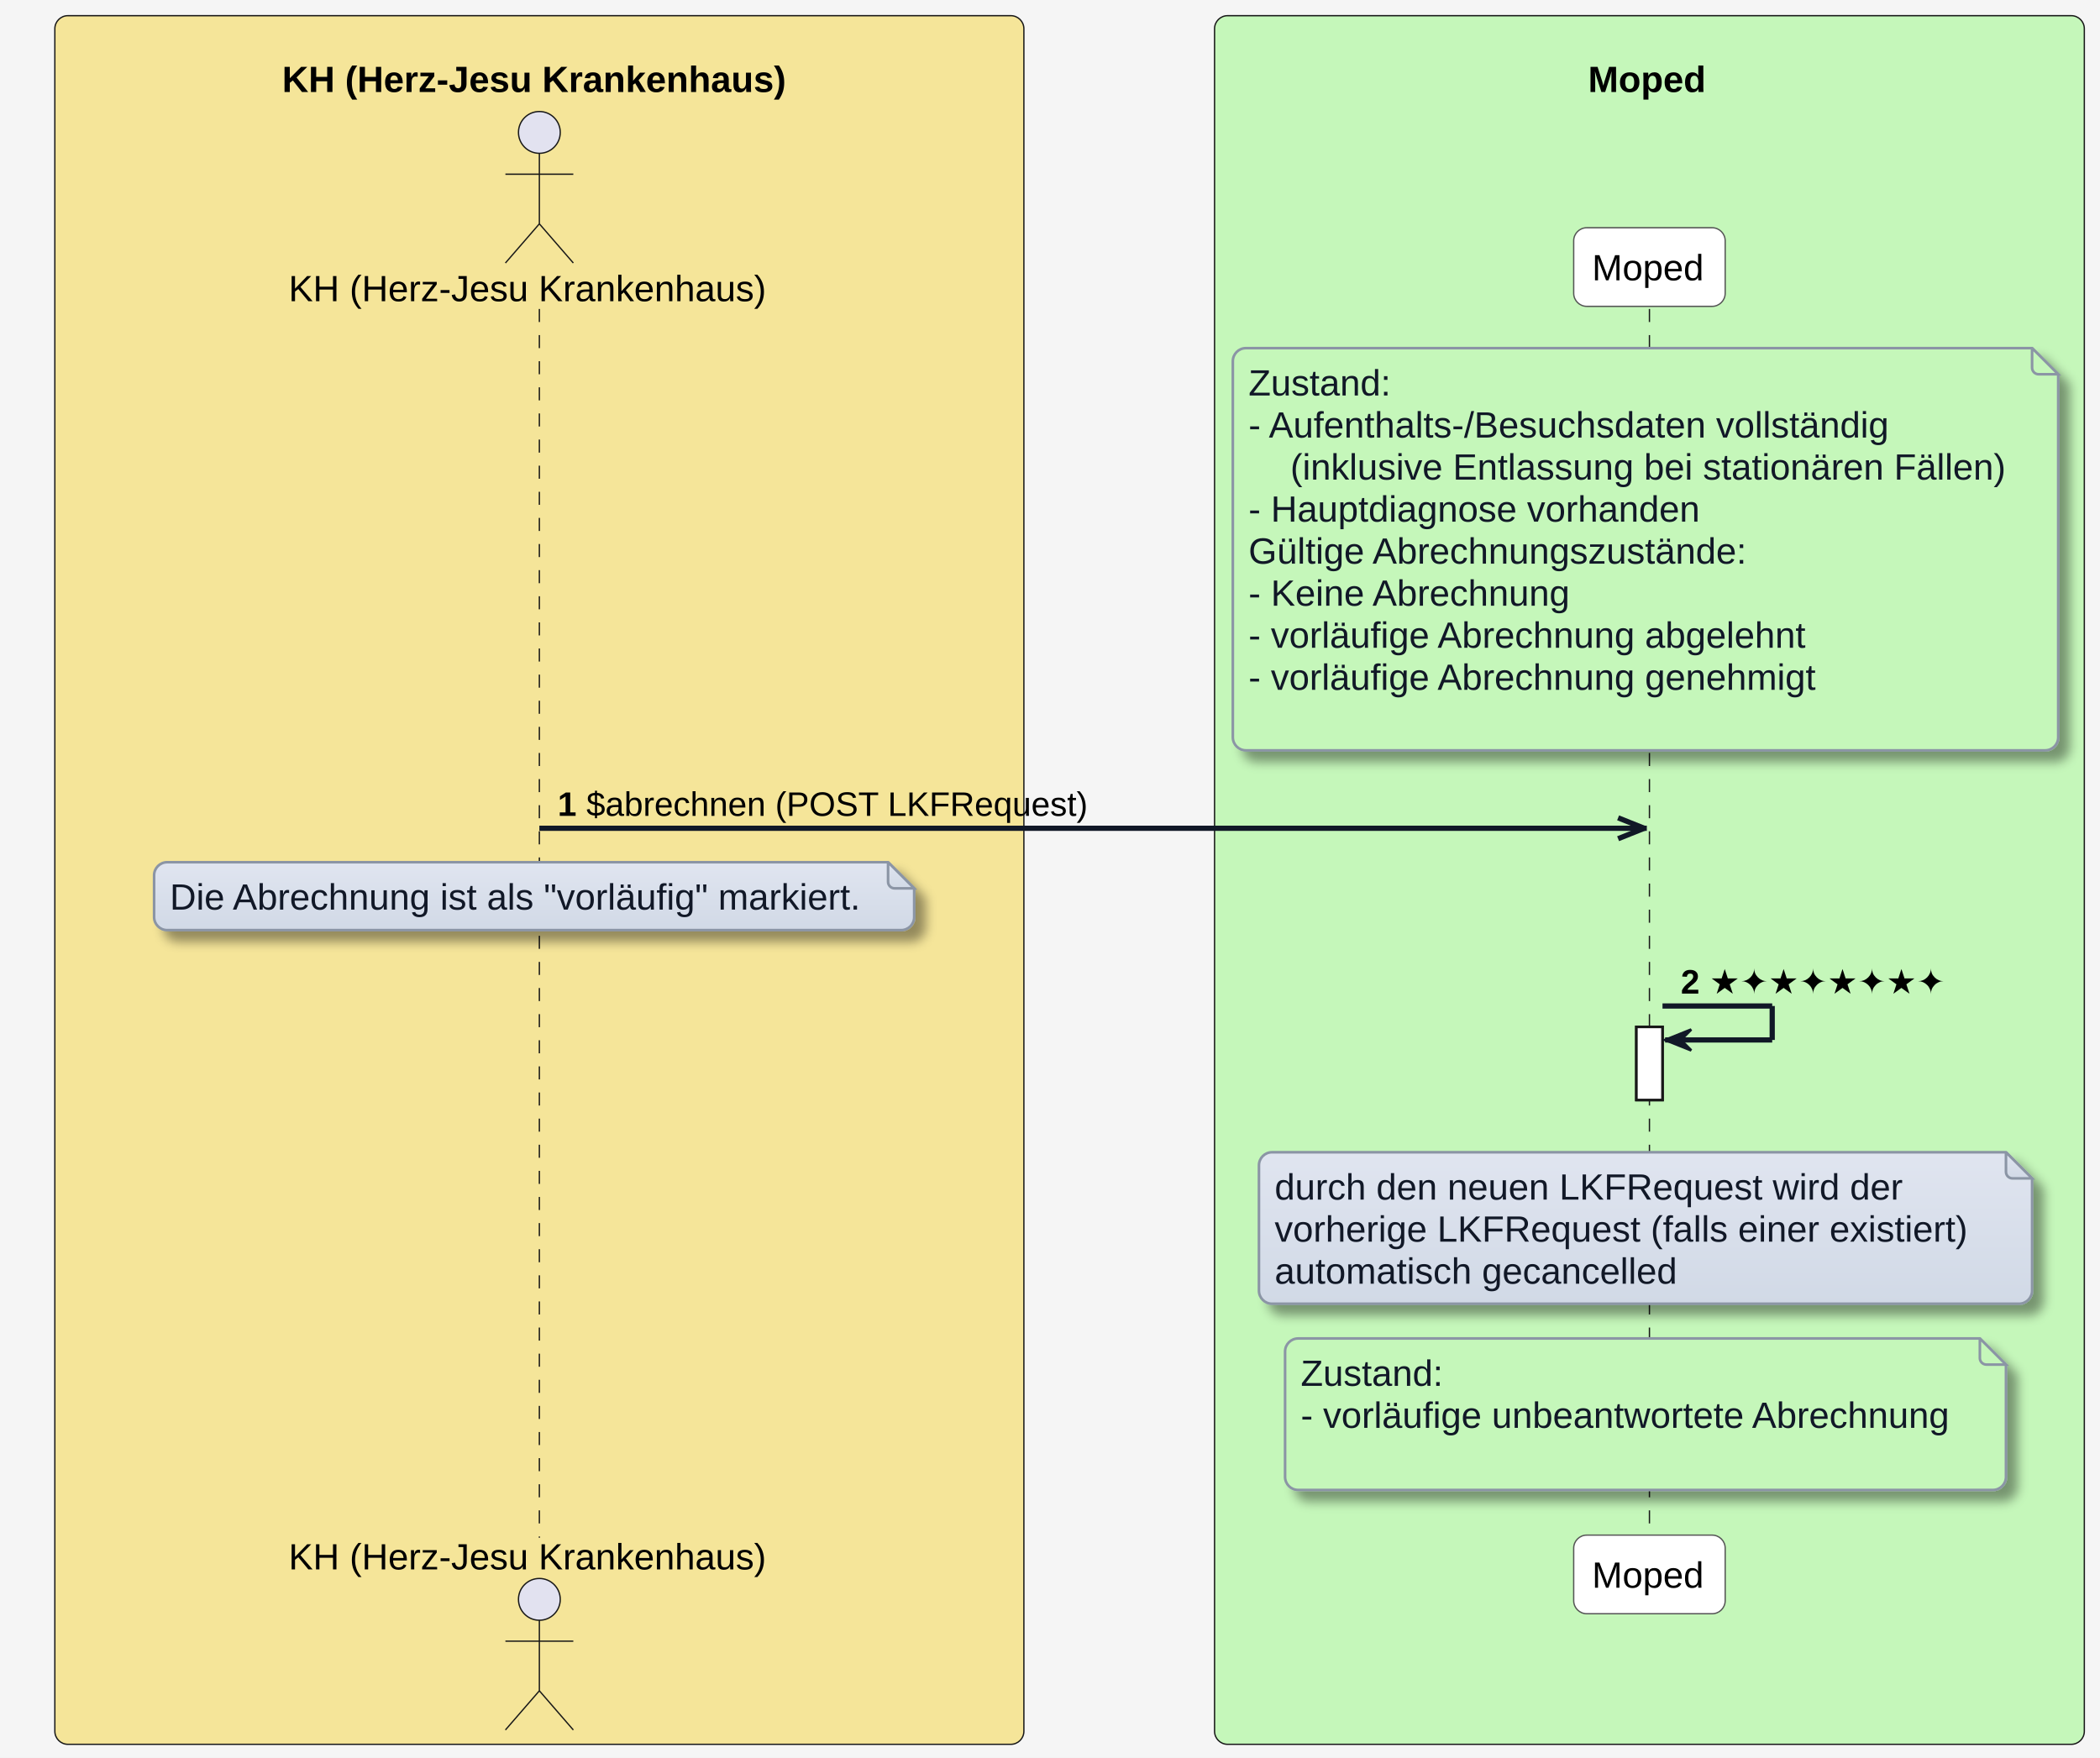
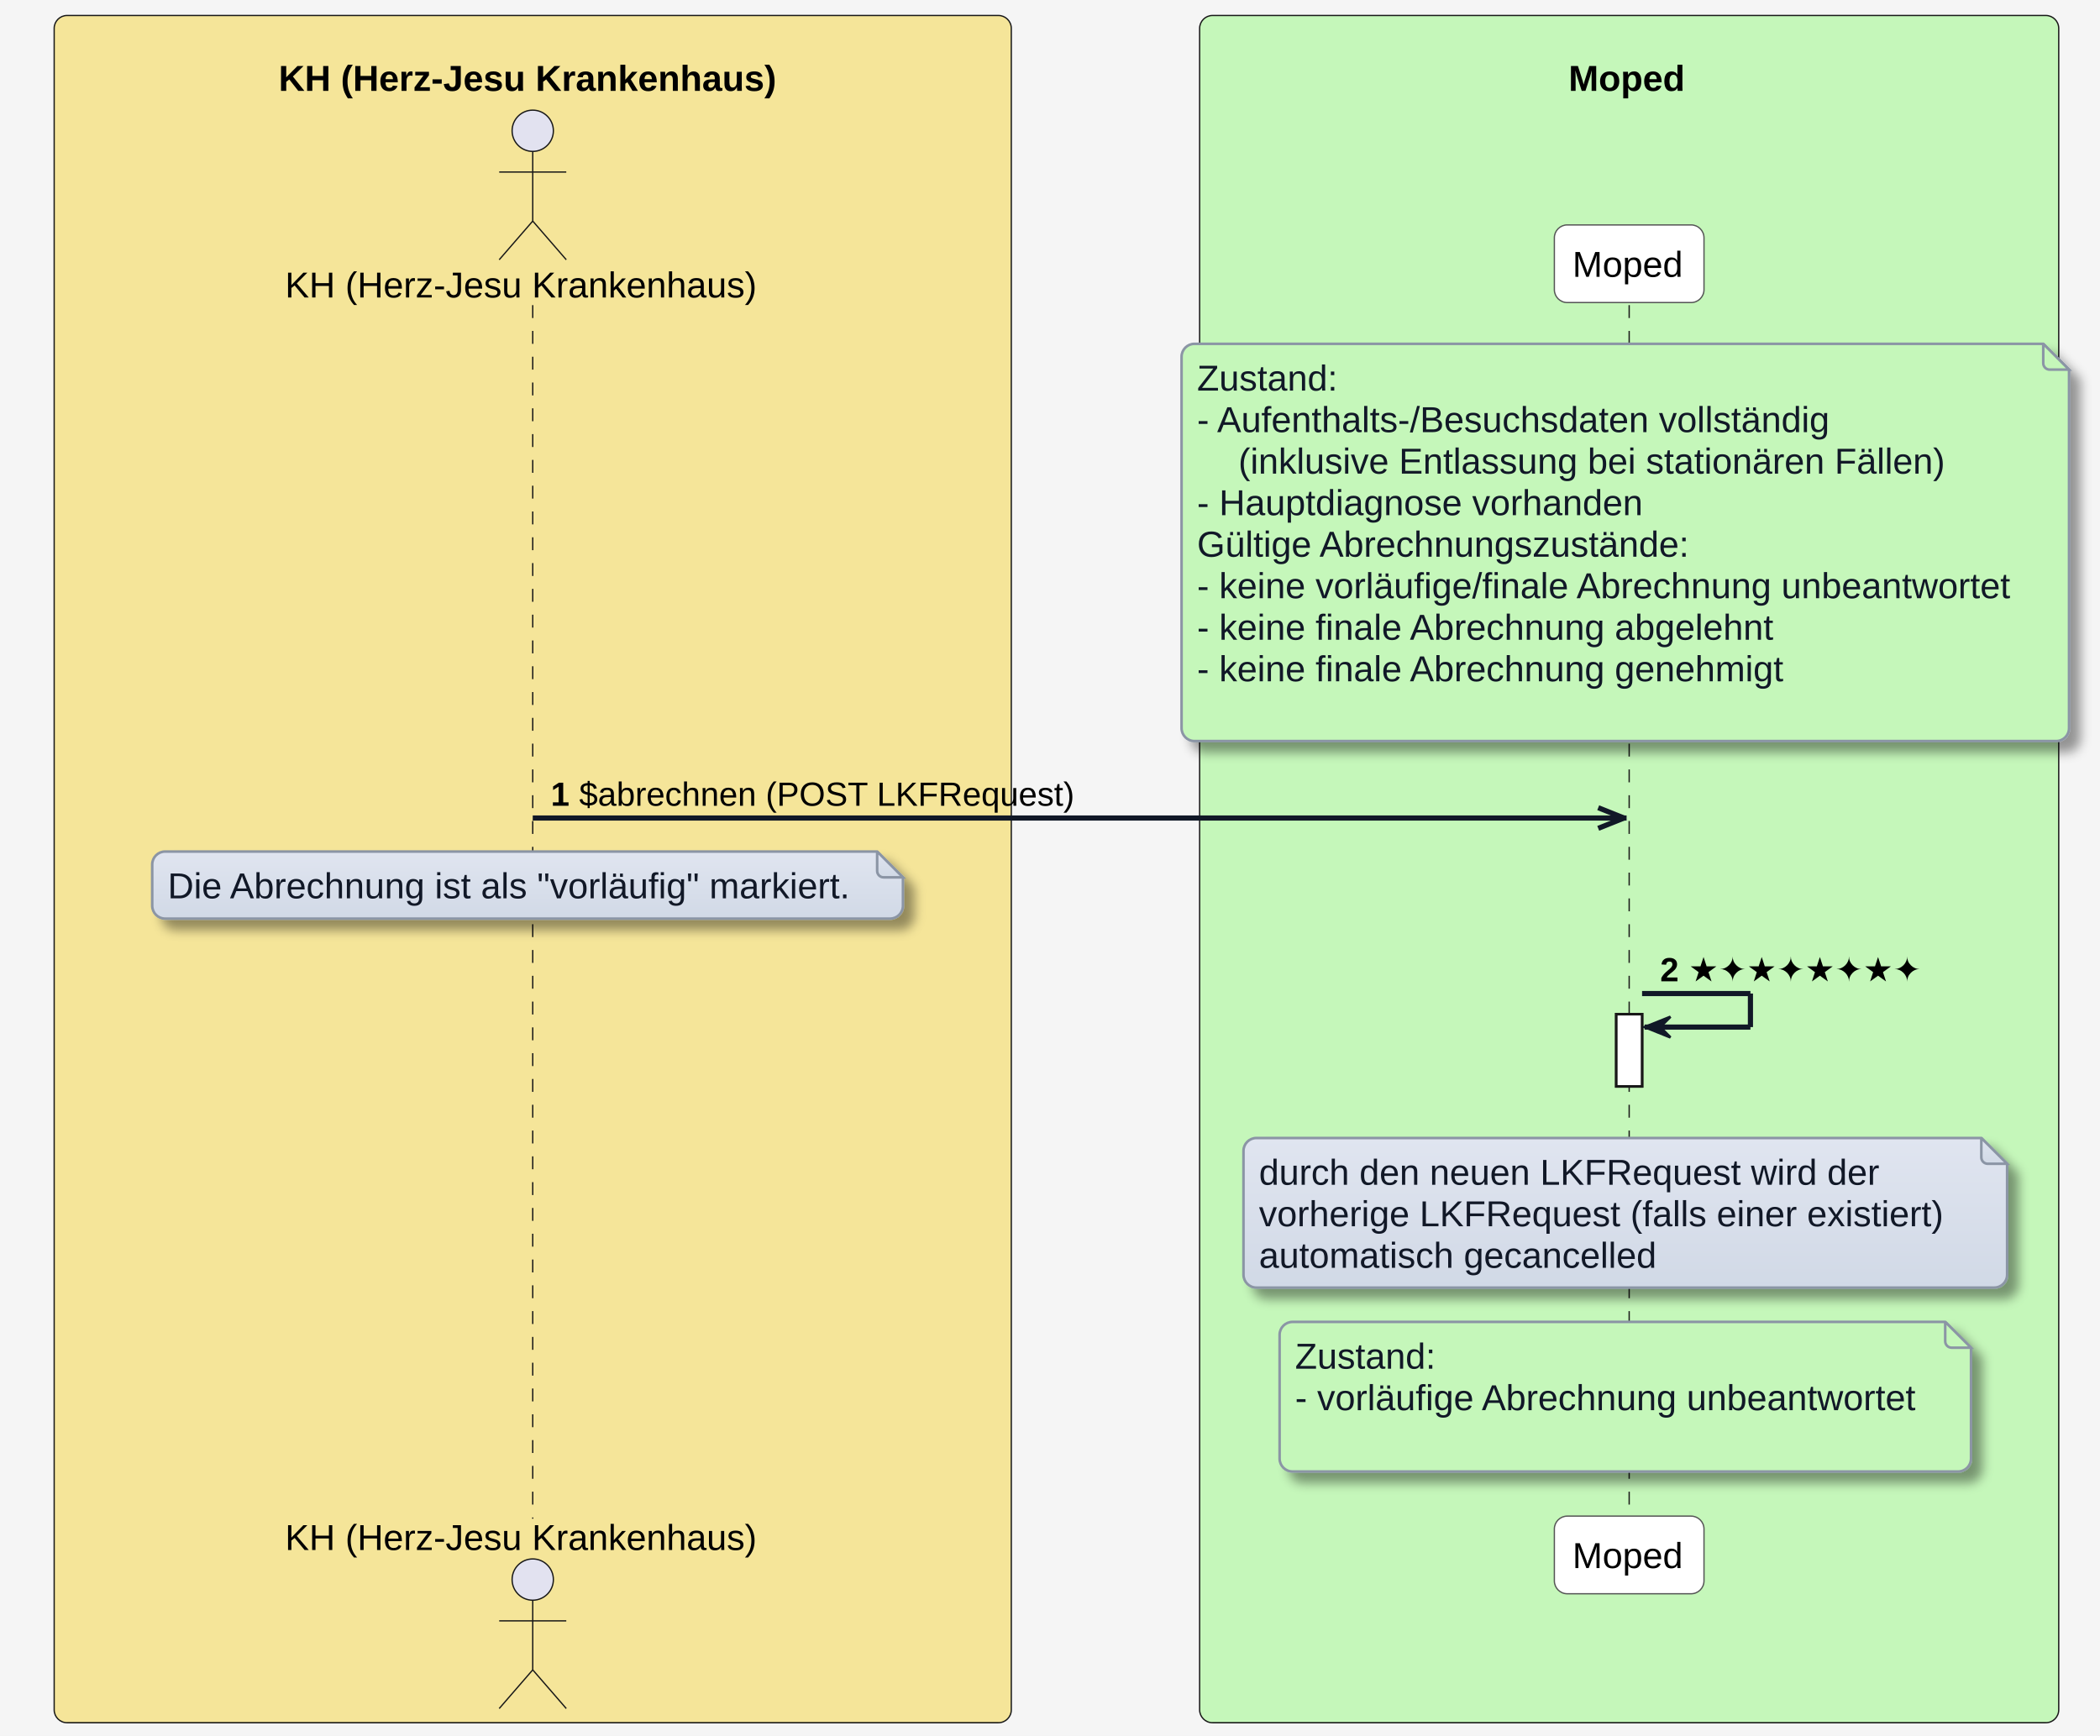
- <svg xmlns="http://www.w3.org/2000/svg" contentStyleType="text/css" height="673px" preserveAspectRatio="none" style="width:804px;height:673px;background:#F5F5F5;" version="1.1" viewBox="0 0 804 673" width="804px" zoomAndPan="magnify">
+ <svg xmlns="http://www.w3.org/2000/svg" contentStyleType="text/css" height="673px" preserveAspectRatio="none" style="width:814px;height:673px;background:#F5F5F5;" version="1.1" viewBox="0 0 814 673" width="814px" zoomAndPan="magnify">
  <defs>
-     <filter height="300%" id="f1rynegnbn4q3d" width="300%" x="-1" y="-1">
+     <filter height="300%" id="fqh6gzc2hy29b" width="300%" x="-1" y="-1">
      <feGaussianBlur result="blurOut" stdDeviation="2.0" />
      <feColorMatrix in="blurOut" result="blurOut2" type="matrix" values="0 0 0 0 0 0 0 0 0 0 0 0 0 0 0 0 0 0 .4 0" />
      <feOffset dx="4.0" dy="4.0" in="blurOut2" result="blurOut3" />
      <feBlend in="SourceGraphic" in2="blurOut3" mode="normal" />
    </filter>
-     <linearGradient id="g1rynegnbn4q3d0" x1="50%" x2="50%" y1="0%" y2="100%">
+     <linearGradient id="gqh6gzc2hy29b0" x1="50%" x2="50%" y1="0%" y2="100%">
      <stop offset="0%" stop-color="#E0E5F0" />
      <stop offset="100%" stop-color="#D1D9E6" />
    </linearGradient>
  </defs>
  <g>
-     <rect fill="#F5F5F5" height="673" style="stroke:none;stroke-width:1.0;" width="804" x="0" y="0" />
+     <rect fill="#F5F5F5" height="673" style="stroke:none;stroke-width:1.0;" width="814" x="0" y="0" />
    <rect fill="#F5E599" height="661.87" rx="5" ry="5" style="stroke:#181818;stroke-width:0.5;" width="371" x="21" y="6" />
    <text fill="#000000" font-family="Arial" font-size="14" font-weight="bold" lengthAdjust="spacing" textLength="4" x="24" y="19.132"> </text>
    <text fill="#000000" font-family="Arial" font-size="14" font-weight="bold" lengthAdjust="spacing" textLength="197" x="108" y="35.23">KH (Herz-Jesu Krankenhaus)</text>
    <rect fill="#C5F7BA" height="661.87" rx="5" ry="5" style="stroke:#181818;stroke-width:0.5;" width="333" x="465" y="6" />
    <text fill="#000000" font-family="Arial" font-size="14" font-weight="bold" lengthAdjust="spacing" textLength="4" x="468" y="19.132"> </text>
    <text fill="#000000" font-family="Arial" font-size="14" font-weight="bold" lengthAdjust="spacing" textLength="47" x="608" y="35.23">Moped</text>
    <rect fill="#FFFFFF" height="28" style="stroke:#181818;stroke-width:1.0;" width="10" x="626.5" y="393.18" />
    <line style="stroke:#181818;stroke-width:0.5;stroke-dasharray:5.0,5.0;" x1="206.5" x2="206.5" y1="118.296" y2="588.771" />
    <line style="stroke:#181818;stroke-width:0.5;stroke-dasharray:5.0,5.0;" x1="631.5" x2="631.5" y1="118.296" y2="588.771" />
    <text fill="#000000" font-family="Arial" font-size="14" lengthAdjust="spacing" textLength="186" x="110.5" y="115.329">KH (Herz-Jesu Krankenhaus)</text>
    <ellipse cx="206.5" cy="50.697" fill="#E2E2F0" rx="8" ry="8" style="stroke:#181818;stroke-width:0.5;" />
    <path d="M206.5,58.697 L206.5,85.697 M193.5,66.697 L219.5,66.697 M206.5,85.697 L193.5,100.697 M206.5,85.697 L219.5,100.697 " fill="none" style="stroke:#181818;stroke-width:0.5;" />
    <text fill="#000000" font-family="Arial" font-size="14" lengthAdjust="spacing" textLength="186" x="110.5" y="600.903">KH (Herz-Jesu Krankenhaus)</text>
    <ellipse cx="206.5" cy="612.37" fill="#E2E2F0" rx="8" ry="8" style="stroke:#181818;stroke-width:0.5;" />
    <path d="M206.5,620.37 L206.5,647.37 M193.5,628.37 L219.5,628.37 M206.5,647.37 L193.5,662.37 M206.5,647.37 L219.5,662.37 " fill="none" style="stroke:#181818;stroke-width:0.5;" />
    <rect fill="#FFFFFF" height="30.099" rx="5" ry="5" style="stroke:#555555;stroke-width:0.5;" width="58" x="602.5" y="87.197" />
    <text fill="#000000" font-family="Arial" font-size="14" lengthAdjust="spacing" textLength="44" x="609.5" y="107.329">Moped</text>
    <rect fill="#FFFFFF" height="30.099" rx="5" ry="5" style="stroke:#555555;stroke-width:0.5;" width="58" x="602.5" y="587.771" />
    <text fill="#000000" font-family="Arial" font-size="14" lengthAdjust="spacing" textLength="44" x="609.5" y="607.903">Moped</text>
    <rect fill="#FFFFFF" height="28" style="stroke:#181818;stroke-width:1.0;" width="10" x="626.5" y="393.18" />
-     <path d="M472,138.296 L472,282.296 A5,5 0 0 0 477,287.296 L783,287.296 A5,5 0 0 0 788,282.296 L788,143.296 L778,133.296 L477,133.296 A5,5 0 0 0 472,138.296 " fill="#C5F7BA" filter="url(#f1rynegnbn4q3d)" style="stroke:#8B95A5;stroke-width:1.0;" />
-     <path d="M778,133.296 L778,140.796 A2.5,2.5 0 0 0 780.5,143.296 L788,143.296 L778,133.296 " fill="#C5F7BA" style="stroke:#8B95A5;stroke-width:1.0;" />
-     <text fill="#111827" font-family="Arial" font-size="14" lengthAdjust="spacing" textLength="56" x="478" y="151.428">Zustand:</text>
-     <text fill="#111827" font-family="Arial" font-size="14" lengthAdjust="spacing" textLength="250" x="478" y="167.526">- Aufenthalts-/Besuchsdaten vollständig</text>
-     <text fill="#111827" font-family="Arial" font-size="14" lengthAdjust="spacing" textLength="279" x="494" y="183.625">(inklusive Entlassung bei stationären Fällen)</text>
-     <text fill="#111827" font-family="Arial" font-size="14" lengthAdjust="spacing" textLength="177" x="478" y="199.724">- Hauptdiagnose vorhanden</text>
-     <text fill="#111827" font-family="Arial" font-size="14" lengthAdjust="spacing" textLength="195" x="478" y="215.822">Gültige Abrechnungszustände:</text>
-     <text fill="#111827" font-family="Arial" font-size="14" lengthAdjust="spacing" textLength="126" x="478" y="231.921">- Keine Abrechnung</text>
-     <text fill="#111827" font-family="Arial" font-size="14" lengthAdjust="spacing" textLength="219" x="478" y="248.019">- vorläufige Abrechnung abgelehnt</text>
-     <text fill="#111827" font-family="Arial" font-size="14" lengthAdjust="spacing" textLength="223" x="478" y="264.118">- vorläufige Abrechnung genehmigt</text>
-     <text fill="#111827" font-family="Arial" font-size="14" lengthAdjust="spacing" textLength="4" x="478" y="280.217"> </text>
+     <path d="M458,138.296 L458,282.296 A5,5 0 0 0 463,287.296 L797,287.296 A5,5 0 0 0 802,282.296 L802,143.296 L792,133.296 L463,133.296 A5,5 0 0 0 458,138.296 " fill="#C5F7BA" filter="url(#fqh6gzc2hy29b)" style="stroke:#8B95A5;stroke-width:1.0;" />
+     <path d="M792,133.296 L792,140.796 A2.5,2.5 0 0 0 794.5,143.296 L802,143.296 L792,133.296 " fill="#C5F7BA" style="stroke:#8B95A5;stroke-width:1.0;" />
+     <text fill="#111827" font-family="Arial" font-size="14" lengthAdjust="spacing" textLength="56" x="464" y="151.428">Zustand:</text>
+     <text fill="#111827" font-family="Arial" font-size="14" lengthAdjust="spacing" textLength="250" x="464" y="167.526">- Aufenthalts-/Besuchsdaten vollständig</text>
+     <text fill="#111827" font-family="Arial" font-size="14" lengthAdjust="spacing" textLength="279" x="480" y="183.625">(inklusive Entlassung bei stationären Fällen)</text>
+     <text fill="#111827" font-family="Arial" font-size="14" lengthAdjust="spacing" textLength="177" x="464" y="199.724">- Hauptdiagnose vorhanden</text>
+     <text fill="#111827" font-family="Arial" font-size="14" lengthAdjust="spacing" textLength="195" x="464" y="215.822">Gültige Abrechnungszustände:</text>
+     <text fill="#111827" font-family="Arial" font-size="14" lengthAdjust="spacing" textLength="323" x="464" y="231.921">- keine vorläufige/finale Abrechnung unbeantwortet</text>
+     <text fill="#111827" font-family="Arial" font-size="14" lengthAdjust="spacing" textLength="229" x="464" y="248.019">- keine finale Abrechnung abgelehnt</text>
+     <text fill="#111827" font-family="Arial" font-size="14" lengthAdjust="spacing" textLength="233" x="464" y="264.118">- keine finale Abrechnung genehmigt</text>
+     <text fill="#111827" font-family="Arial" font-size="14" lengthAdjust="spacing" textLength="4" x="464" y="280.217"> </text>
    <line style="stroke:#111827;stroke-width:2.0;" x1="629.5" x2="619.5" y1="317.132" y2="313.132" />
    <line style="stroke:#111827;stroke-width:2.0;" x1="629.5" x2="619.5" y1="317.132" y2="321.132" />
    <line style="stroke:#111827;stroke-width:2.0;" x1="206.5" x2="630.5" y1="317.132" y2="317.132" />
    <text fill="#000000" font-family="Arial" font-size="13" font-weight="bold" lengthAdjust="spacing" textLength="7" x="213.5" y="312.377">1</text>
    <text fill="#000000" font-family="Arial" font-size="13" lengthAdjust="spacing" textLength="191" x="224.5" y="312.377">$abrechnen (POST LKFRequest)</text>
-     <path d="M59,335.132 L59,351.132 A5,5 0 0 0 64,356.132 L345,356.132 A5,5 0 0 0 350,351.132 L350,340.132 L340,330.132 L64,330.132 A5,5 0 0 0 59,335.132 " fill="url(#g1rynegnbn4q3d0)" filter="url(#f1rynegnbn4q3d)" style="stroke:#8B95A5;stroke-width:1.0;" />
-     <path d="M340,330.132 L340,337.632 A2.5,2.5 0 0 0 342.5,340.132 L350,340.132 L340,330.132 " fill="url(#g1rynegnbn4q3d0)" style="stroke:#8B95A5;stroke-width:1.0;" />
+     <path d="M59,335.132 L59,351.132 A5,5 0 0 0 64,356.132 L345,356.132 A5,5 0 0 0 350,351.132 L350,340.132 L340,330.132 L64,330.132 A5,5 0 0 0 59,335.132 " fill="url(#gqh6gzc2hy29b0)" filter="url(#fqh6gzc2hy29b)" style="stroke:#8B95A5;stroke-width:1.0;" />
+     <path d="M340,330.132 L340,337.632 A2.5,2.5 0 0 0 342.5,340.132 L350,340.132 L340,330.132 " fill="url(#gqh6gzc2hy29b0)" style="stroke:#8B95A5;stroke-width:1.0;" />
    <text fill="#111827" font-family="Arial" font-size="14" lengthAdjust="spacing" textLength="270" x="65" y="348.264">Die Abrechnung ist als "vorläufig" markiert.</text>
    <line style="stroke:#111827;stroke-width:2.0;" x1="636.5" x2="678.5" y1="385.18" y2="385.18" />
    <line style="stroke:#111827;stroke-width:2.0;" x1="678.5" x2="678.5" y1="385.18" y2="398.18" />
    <line style="stroke:#111827;stroke-width:2.0;" x1="637.5" x2="678.5" y1="398.18" y2="398.18" />
    <polygon fill="#111827" points="647.5,394.18,637.5,398.18,647.5,402.18,643.5,398.18" style="stroke:#111827;stroke-width:1.0;" />
    <text fill="#000000" font-family="Arial" font-size="13" font-weight="bold" lengthAdjust="spacing" textLength="7" x="643.5" y="380.425">2</text>
    <text fill="#000000" font-family="Arial" font-size="13" lengthAdjust="spacing" textLength="92" x="654.5" y="380.425">★✦★✦★✦★✦</text>
-     <path d="M482,446.18 L482,494.18 A5,5 0 0 0 487,499.18 L773,499.18 A5,5 0 0 0 778,494.18 L778,451.18 L768,441.18 L487,441.18 A5,5 0 0 0 482,446.18 " fill="url(#g1rynegnbn4q3d0)" filter="url(#f1rynegnbn4q3d)" style="stroke:#8B95A5;stroke-width:1.0;" />
-     <path d="M768,441.18 L768,448.68 A2.5,2.5 0 0 0 770.5,451.18 L778,451.18 L768,441.18 " fill="url(#g1rynegnbn4q3d0)" style="stroke:#8B95A5;stroke-width:1.0;" />
+     <path d="M482,446.18 L482,494.18 A5,5 0 0 0 487,499.18 L773,499.18 A5,5 0 0 0 778,494.18 L778,451.18 L768,441.18 L487,441.18 A5,5 0 0 0 482,446.18 " fill="url(#gqh6gzc2hy29b0)" filter="url(#fqh6gzc2hy29b)" style="stroke:#8B95A5;stroke-width:1.0;" />
+     <path d="M768,441.18 L768,448.68 A2.5,2.5 0 0 0 770.5,451.18 L778,451.18 L768,441.18 " fill="url(#gqh6gzc2hy29b0)" style="stroke:#8B95A5;stroke-width:1.0;" />
    <text fill="#111827" font-family="Arial" font-size="14" lengthAdjust="spacing" textLength="246" x="488" y="459.312">durch den neuen LKFRequest wird der</text>
    <text fill="#111827" font-family="Arial" font-size="14" lengthAdjust="spacing" textLength="271" x="488" y="475.41">vorherige LKFRequest (falls einer existiert)</text>
    <text fill="#111827" font-family="Arial" font-size="14" lengthAdjust="spacing" textLength="157" x="488" y="491.509">automatisch gecancelled</text>
-     <path d="M492,517.476 L492,565.476 A5,5 0 0 0 497,570.476 L763,570.476 A5,5 0 0 0 768,565.476 L768,522.476 L758,512.476 L497,512.476 A5,5 0 0 0 492,517.476 " fill="#C5F7BA" filter="url(#f1rynegnbn4q3d)" style="stroke:#8B95A5;stroke-width:1.0;" />
-     <path d="M758,512.476 L758,519.976 A2.5,2.5 0 0 0 760.5,522.476 L768,522.476 L758,512.476 " fill="#C5F7BA" style="stroke:#8B95A5;stroke-width:1.0;" />
-     <text fill="#111827" font-family="Arial" font-size="14" lengthAdjust="spacing" textLength="56" x="498" y="530.607">Zustand:</text>
-     <text fill="#111827" font-family="Arial" font-size="14" lengthAdjust="spacing" textLength="255" x="498" y="546.706">- vorläufige unbeantwortete Abrechnung</text>
-     <text fill="#111827" font-family="Arial" font-size="14" lengthAdjust="spacing" textLength="4" x="498" y="562.805"> </text>
+     <path d="M496,517.476 L496,565.476 A5,5 0 0 0 501,570.476 L759,570.476 A5,5 0 0 0 764,565.476 L764,522.476 L754,512.476 L501,512.476 A5,5 0 0 0 496,517.476 " fill="#C5F7BA" filter="url(#fqh6gzc2hy29b)" style="stroke:#8B95A5;stroke-width:1.0;" />
+     <path d="M754,512.476 L754,519.976 A2.5,2.5 0 0 0 756.5,522.476 L764,522.476 L754,512.476 " fill="#C5F7BA" style="stroke:#8B95A5;stroke-width:1.0;" />
+     <text fill="#111827" font-family="Arial" font-size="14" lengthAdjust="spacing" textLength="56" x="502" y="530.607">Zustand:</text>
+     <text fill="#111827" font-family="Arial" font-size="14" lengthAdjust="spacing" textLength="247" x="502" y="546.706">- vorläufige Abrechnung unbeantwortet</text>
+     <text fill="#111827" font-family="Arial" font-size="14" lengthAdjust="spacing" textLength="4" x="502" y="562.805"> </text>
  </g>
</svg>
